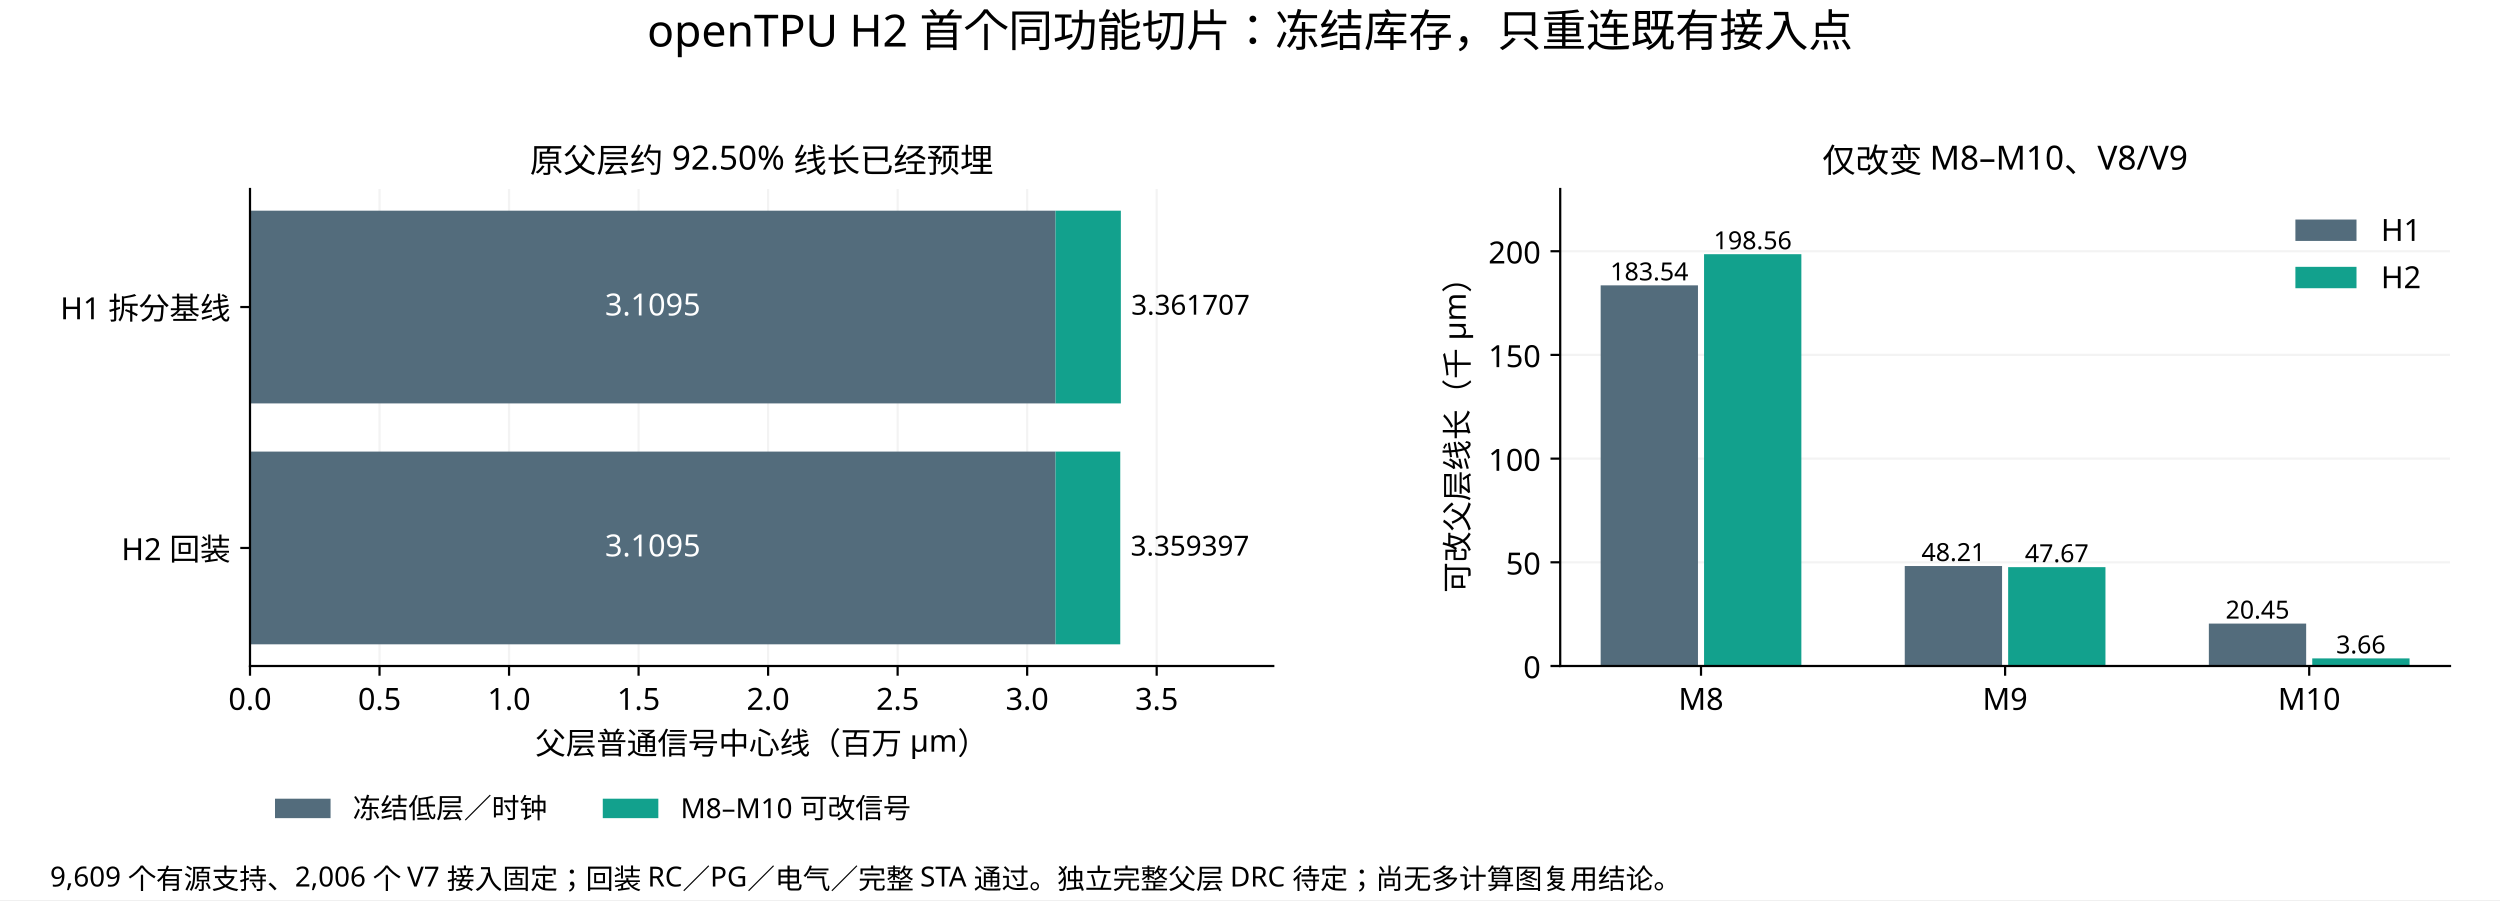
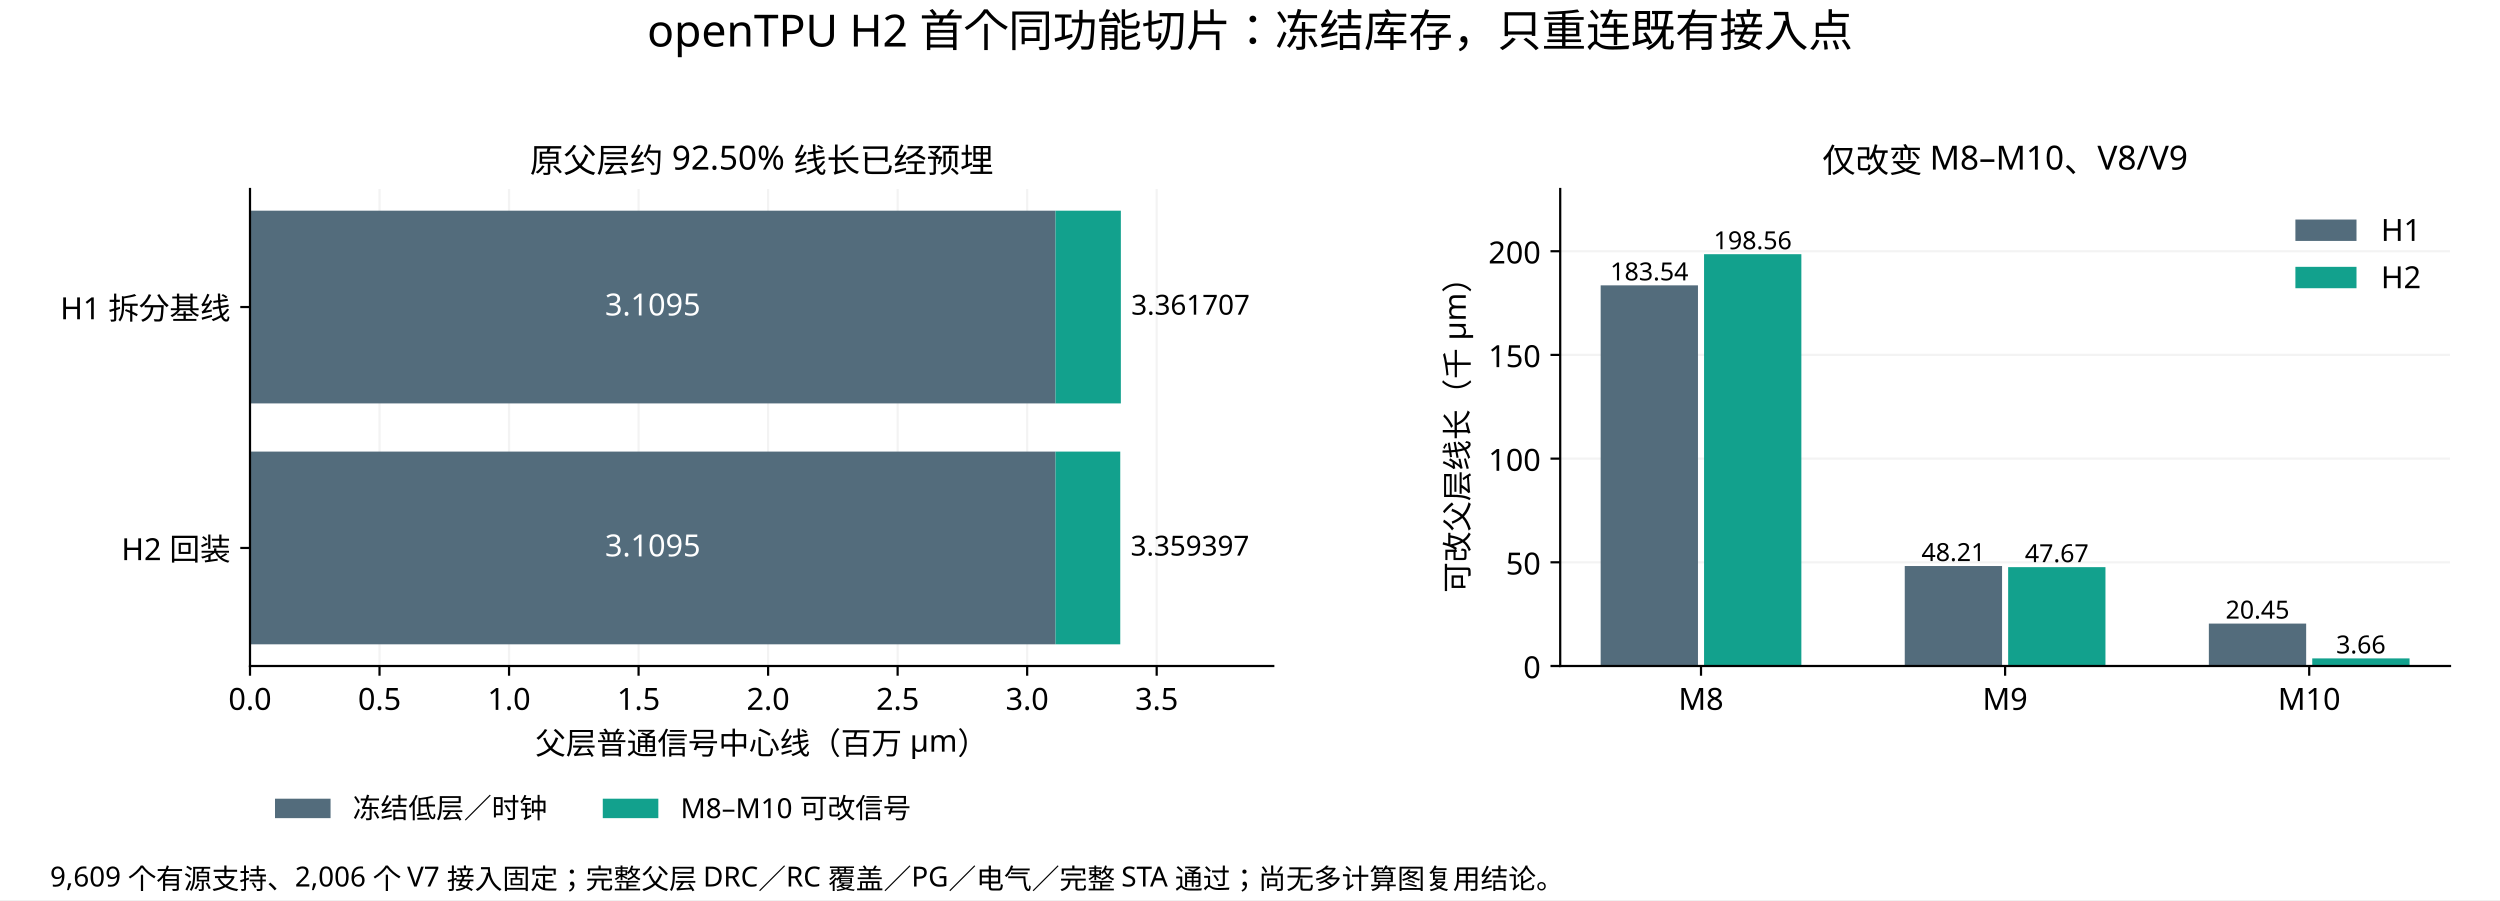
<svg xmlns="http://www.w3.org/2000/svg" xmlns:xlink="http://www.w3.org/1999/xlink" width="900pt" height="324pt" viewBox="0 0 900 324" version="1.1">
  <defs>
    <style type="text/css">*{stroke-linejoin: round; stroke-linecap: butt}</style>
  </defs>
  <g id="figure_1">
    <g id="patch_1">
      <path d="M 0 324 L 900 324 L 900 0 L 0 0 z " style="fill: #ffffff" />
    </g>
    <g id="axes_1">
      <g id="patch_2">
        <path d="M 90 239.76 L 458.372 239.76 L 458.372 68.04 L 90 68.04 z " style="fill: #ffffff" />
      </g>
      <g id="matplotlib.axis_1">
        <g id="xtick_1">
          <g id="line2d_1">
-             <path d="M 90 239.76 L 90 68.04 " clip-path="url(#p0a5f7a01bd)" style="fill: none; stroke: #b0b0b0; stroke-opacity: 0.15; stroke-width: 0.8; stroke-linecap: square" />
+             <path d="M 90 239.76 L 90 68.04 " clip-path="url(#p69a236f20e)" style="fill: none; stroke: #b0b0b0; stroke-opacity: 0.15; stroke-width: 0.8; stroke-linecap: square" />
          </g>
          <g id="line2d_2">
            <defs>
-               <path id="m5ea5503fc6" d="M 0 0 L 0 3.5 " style="stroke: #000000; stroke-width: 0.8" />
+               <path id="m7c377707e1" d="M 0 0 L 0 3.5 " style="stroke: #000000; stroke-width: 0.8" />
            </defs>
            <g>
-               <use xlink:href="#m5ea5503fc6" x="90" y="239.76" style="stroke: #000000; stroke-width: 0.8" />
+               <use xlink:href="#m7c377707e1" x="90" y="239.76" style="stroke: #000000; stroke-width: 0.8" />
            </g>
          </g>
          <g id="text_1">
            <text style="font: 11px 'Microsoft YaHei'; text-anchor: middle" x="90" y="255.553" transform="rotate(-0 90 255.5531)">0.0</text>
          </g>
        </g>
        <g id="xtick_2">
          <g id="line2d_3">
-             <path d="M 136.629 239.76 L 136.629 68.04 " clip-path="url(#p0a5f7a01bd)" style="fill: none; stroke: #b0b0b0; stroke-opacity: 0.15; stroke-width: 0.8; stroke-linecap: square" />
+             <path d="M 136.629 239.76 L 136.629 68.04 " clip-path="url(#p69a236f20e)" style="fill: none; stroke: #b0b0b0; stroke-opacity: 0.15; stroke-width: 0.8; stroke-linecap: square" />
          </g>
          <g id="line2d_4">
            <g>
-               <use xlink:href="#m5ea5503fc6" x="136.629" y="239.76" style="stroke: #000000; stroke-width: 0.8" />
+               <use xlink:href="#m7c377707e1" x="136.629" y="239.76" style="stroke: #000000; stroke-width: 0.8" />
            </g>
          </g>
          <g id="text_2">
            <text style="font: 11px 'Microsoft YaHei'; text-anchor: middle" x="136.629" y="255.553" transform="rotate(-0 136.6294 255.5531)">0.5</text>
          </g>
        </g>
        <g id="xtick_3">
          <g id="line2d_5">
-             <path d="M 183.259 239.76 L 183.259 68.04 " clip-path="url(#p0a5f7a01bd)" style="fill: none; stroke: #b0b0b0; stroke-opacity: 0.15; stroke-width: 0.8; stroke-linecap: square" />
+             <path d="M 183.259 239.76 L 183.259 68.04 " clip-path="url(#p69a236f20e)" style="fill: none; stroke: #b0b0b0; stroke-opacity: 0.15; stroke-width: 0.8; stroke-linecap: square" />
          </g>
          <g id="line2d_6">
            <g>
-               <use xlink:href="#m5ea5503fc6" x="183.259" y="239.76" style="stroke: #000000; stroke-width: 0.8" />
+               <use xlink:href="#m7c377707e1" x="183.259" y="239.76" style="stroke: #000000; stroke-width: 0.8" />
            </g>
          </g>
          <g id="text_3">
            <text style="font: 11px 'Microsoft YaHei'; text-anchor: middle" x="183.259" y="255.553" transform="rotate(-0 183.2588 255.5531)">1.0</text>
          </g>
        </g>
        <g id="xtick_4">
          <g id="line2d_7">
-             <path d="M 229.888 239.76 L 229.888 68.04 " clip-path="url(#p0a5f7a01bd)" style="fill: none; stroke: #b0b0b0; stroke-opacity: 0.15; stroke-width: 0.8; stroke-linecap: square" />
+             <path d="M 229.888 239.76 L 229.888 68.04 " clip-path="url(#p69a236f20e)" style="fill: none; stroke: #b0b0b0; stroke-opacity: 0.15; stroke-width: 0.8; stroke-linecap: square" />
          </g>
          <g id="line2d_8">
            <g>
-               <use xlink:href="#m5ea5503fc6" x="229.888" y="239.76" style="stroke: #000000; stroke-width: 0.8" />
+               <use xlink:href="#m7c377707e1" x="229.888" y="239.76" style="stroke: #000000; stroke-width: 0.8" />
            </g>
          </g>
          <g id="text_4">
            <text style="font: 11px 'Microsoft YaHei'; text-anchor: middle" x="229.888" y="255.553" transform="rotate(-0 229.8881 255.5531)">1.5</text>
          </g>
        </g>
        <g id="xtick_5">
          <g id="line2d_9">
-             <path d="M 276.518 239.76 L 276.518 68.04 " clip-path="url(#p0a5f7a01bd)" style="fill: none; stroke: #b0b0b0; stroke-opacity: 0.15; stroke-width: 0.8; stroke-linecap: square" />
+             <path d="M 276.518 239.76 L 276.518 68.04 " clip-path="url(#p69a236f20e)" style="fill: none; stroke: #b0b0b0; stroke-opacity: 0.15; stroke-width: 0.8; stroke-linecap: square" />
          </g>
          <g id="line2d_10">
            <g>
-               <use xlink:href="#m5ea5503fc6" x="276.518" y="239.76" style="stroke: #000000; stroke-width: 0.8" />
+               <use xlink:href="#m7c377707e1" x="276.518" y="239.76" style="stroke: #000000; stroke-width: 0.8" />
            </g>
          </g>
          <g id="text_5">
            <text style="font: 11px 'Microsoft YaHei'; text-anchor: middle" x="276.518" y="255.553" transform="rotate(-0 276.5175 255.5531)">2.0</text>
          </g>
        </g>
        <g id="xtick_6">
          <g id="line2d_11">
-             <path d="M 323.147 239.76 L 323.147 68.04 " clip-path="url(#p0a5f7a01bd)" style="fill: none; stroke: #b0b0b0; stroke-opacity: 0.15; stroke-width: 0.8; stroke-linecap: square" />
+             <path d="M 323.147 239.76 L 323.147 68.04 " clip-path="url(#p69a236f20e)" style="fill: none; stroke: #b0b0b0; stroke-opacity: 0.15; stroke-width: 0.8; stroke-linecap: square" />
          </g>
          <g id="line2d_12">
            <g>
-               <use xlink:href="#m5ea5503fc6" x="323.147" y="239.76" style="stroke: #000000; stroke-width: 0.8" />
+               <use xlink:href="#m7c377707e1" x="323.147" y="239.76" style="stroke: #000000; stroke-width: 0.8" />
            </g>
          </g>
          <g id="text_6">
            <text style="font: 11px 'Microsoft YaHei'; text-anchor: middle" x="323.147" y="255.553" transform="rotate(-0 323.1469 255.5531)">2.5</text>
          </g>
        </g>
        <g id="xtick_7">
          <g id="line2d_13">
-             <path d="M 369.776 239.76 L 369.776 68.04 " clip-path="url(#p0a5f7a01bd)" style="fill: none; stroke: #b0b0b0; stroke-opacity: 0.15; stroke-width: 0.8; stroke-linecap: square" />
+             <path d="M 369.776 239.76 L 369.776 68.04 " clip-path="url(#p69a236f20e)" style="fill: none; stroke: #b0b0b0; stroke-opacity: 0.15; stroke-width: 0.8; stroke-linecap: square" />
          </g>
          <g id="line2d_14">
            <g>
-               <use xlink:href="#m5ea5503fc6" x="369.776" y="239.76" style="stroke: #000000; stroke-width: 0.8" />
+               <use xlink:href="#m7c377707e1" x="369.776" y="239.76" style="stroke: #000000; stroke-width: 0.8" />
            </g>
          </g>
          <g id="text_7">
            <text style="font: 11px 'Microsoft YaHei'; text-anchor: middle" x="369.776" y="255.553" transform="rotate(-0 369.7763 255.5531)">3.0</text>
          </g>
        </g>
        <g id="xtick_8">
          <g id="line2d_15">
-             <path d="M 416.406 239.76 L 416.406 68.04 " clip-path="url(#p0a5f7a01bd)" style="fill: none; stroke: #b0b0b0; stroke-opacity: 0.15; stroke-width: 0.8; stroke-linecap: square" />
+             <path d="M 416.406 239.76 L 416.406 68.04 " clip-path="url(#p69a236f20e)" style="fill: none; stroke: #b0b0b0; stroke-opacity: 0.15; stroke-width: 0.8; stroke-linecap: square" />
          </g>
          <g id="line2d_16">
            <g>
-               <use xlink:href="#m5ea5503fc6" x="416.406" y="239.76" style="stroke: #000000; stroke-width: 0.8" />
+               <use xlink:href="#m7c377707e1" x="416.406" y="239.76" style="stroke: #000000; stroke-width: 0.8" />
            </g>
          </g>
          <g id="text_8">
            <text style="font: 11px 'Microsoft YaHei'; text-anchor: middle" x="416.406" y="255.553" transform="rotate(-0 416.4057 255.5531)">3.5</text>
          </g>
        </g>
        <g id="text_9">
          <text style="font: 11px 'Microsoft YaHei'; text-anchor: middle" x="274.186" y="271.521" transform="rotate(-0 274.186 271.5208)">父层普通信号中心线（百万 µm）</text>
        </g>
      </g>
      <g id="matplotlib.axis_2">
        <g id="ytick_1">
          <g id="line2d_17">
            <defs>
-               <path id="m2835090de7" d="M 0 0 L -3.5 0 " style="stroke: #000000; stroke-width: 0.8" />
+               <path id="mae40162321" d="M 0 0 L -3.5 0 " style="stroke: #000000; stroke-width: 0.8" />
            </defs>
            <g>
-               <use xlink:href="#m2835090de7" x="90" y="110.536" style="stroke: #000000; stroke-width: 0.8" />
+               <use xlink:href="#mae40162321" x="90" y="110.536" style="stroke: #000000; stroke-width: 0.8" />
            </g>
          </g>
          <g id="text_10">
            <text style="font: 11px 'Microsoft YaHei'; text-anchor: end" x="83" y="114.933" transform="rotate(-0 83 114.9329)">H1 拆分基线</text>
          </g>
        </g>
        <g id="ytick_2">
          <g id="line2d_18">
            <g>
-               <use xlink:href="#m2835090de7" x="90" y="197.264" style="stroke: #000000; stroke-width: 0.8" />
+               <use xlink:href="#mae40162321" x="90" y="197.264" style="stroke: #000000; stroke-width: 0.8" />
            </g>
          </g>
          <g id="text_11">
            <text style="font: 11px 'Microsoft YaHei'; text-anchor: end" x="83" y="201.66" transform="rotate(-0 83 201.6602)">H2 回装</text>
          </g>
        </g>
      </g>
      <g id="patch_3">
-         <path d="M 90 75.845 L 379.988 75.845 L 379.988 145.227 L 90 145.227 z " clip-path="url(#p0a5f7a01bd)" style="fill: #536c7c" />
+         <path d="M 90 75.845 L 379.988 75.845 L 379.988 145.227 L 90 145.227 z " clip-path="url(#p69a236f20e)" style="fill: #536c7c" />
      </g>
      <g id="patch_4">
-         <path d="M 379.988 75.845 L 403.509 75.845 L 403.509 145.227 L 379.988 145.227 z " clip-path="url(#p0a5f7a01bd)" style="fill: #12a18d" />
+         <path d="M 379.988 75.845 L 403.509 75.845 L 403.509 145.227 L 379.988 145.227 z " clip-path="url(#p69a236f20e)" style="fill: #12a18d" />
      </g>
      <g id="patch_5">
-         <path d="M 90 162.573 L 379.988 162.573 L 379.988 231.955 L 90 231.955 z " clip-path="url(#p0a5f7a01bd)" style="fill: #536c7c" />
+         <path d="M 90 162.573 L 379.988 162.573 L 379.988 231.955 L 90 231.955 z " clip-path="url(#p69a236f20e)" style="fill: #536c7c" />
      </g>
      <g id="patch_6">
-         <path d="M 379.988 162.573 L 403.293 162.573 L 403.293 231.955 L 379.988 231.955 z " clip-path="url(#p0a5f7a01bd)" style="fill: #12a18d" />
+         <path d="M 379.988 162.573 L 403.293 162.573 L 403.293 231.955 L 379.988 231.955 z " clip-path="url(#p69a236f20e)" style="fill: #12a18d" />
      </g>
      <g id="patch_7">
        <path d="M 90 239.76 L 90 68.04 " style="fill: none; stroke: #000000; stroke-width: 0.8; stroke-linejoin: miter; stroke-linecap: square" />
      </g>
      <g id="patch_8">
        <path d="M 90 239.76 L 458.372 239.76 " style="fill: none; stroke: #000000; stroke-width: 0.8; stroke-linejoin: miter; stroke-linecap: square" />
      </g>
      <g id="text_12">
        <text style="fill: #ffffff; font: 11px 'Microsoft YaHei'; text-anchor: middle" x="234.994" y="113.566" transform="rotate(-0 234.9941 113.5657)">3.1095</text>
      </g>
      <g id="text_13">
        <text style="font: 10px 'Microsoft YaHei'; text-anchor: start" x="407.239" y="113.29" transform="rotate(-0 407.239 113.2903)">3.361707</text>
      </g>
      <g id="text_14">
        <text style="fill: #ffffff; font: 11px 'Microsoft YaHei'; text-anchor: middle" x="234.994" y="200.293" transform="rotate(-0 234.9941 200.2929)">3.1095</text>
      </g>
      <g id="text_15">
        <text style="font: 10px 'Microsoft YaHei'; text-anchor: start" x="407.024" y="200.018" transform="rotate(-0 407.0235 200.0175)">3.359397</text>
      </g>
      <g id="text_16">
        <text style="font: 12px 'Microsoft YaHei'; text-anchor: middle" x="274.186" y="62.04" transform="rotate(-0 274.186 62.04)">原父层约 92.50% 线长已经预埋</text>
      </g>
      <g id="legend_1">
        <g id="patch_9">
          <path d="M 99 294.532 L 119 294.532 L 119 287.532 L 99 287.532 z " style="fill: #536c7c" />
        </g>
        <g id="text_17">
          <text style="font: 10px 'Microsoft YaHei'; text-anchor: start" x="127" y="294.532" transform="rotate(-0 127 294.5322)">冻结低层／时钟</text>
        </g>
        <g id="patch_10">
          <path d="M 217 294.532 L 237 294.532 L 237 287.532 L 217 287.532 z " style="fill: #12a18d" />
        </g>
        <g id="text_18">
          <text style="font: 10px 'Microsoft YaHei'; text-anchor: start" x="245" y="294.532" transform="rotate(-0 245 294.5322)">M8–M10 可改信号</text>
        </g>
      </g>
    </g>
    <g id="axes_2">
      <g id="patch_11">
        <path d="M 561.676 239.76 L 882 239.76 L 882 68.04 L 561.676 68.04 z " style="fill: #ffffff" />
      </g>
      <g id="matplotlib.axis_3">
        <g id="xtick_9">
          <g id="line2d_19">
            <g>
-               <use xlink:href="#m5ea5503fc6" x="612.363" y="239.76" style="stroke: #000000; stroke-width: 0.8" />
+               <use xlink:href="#m7c377707e1" x="612.363" y="239.76" style="stroke: #000000; stroke-width: 0.8" />
            </g>
          </g>
          <g id="text_19">
            <text style="font: 11px 'Microsoft YaHei'; text-anchor: middle" x="612.363" y="255.553" transform="rotate(-0 612.3633 255.5531)">M8</text>
          </g>
        </g>
        <g id="xtick_10">
          <g id="line2d_20">
            <g>
-               <use xlink:href="#m5ea5503fc6" x="721.838" y="239.76" style="stroke: #000000; stroke-width: 0.8" />
+               <use xlink:href="#m7c377707e1" x="721.838" y="239.76" style="stroke: #000000; stroke-width: 0.8" />
            </g>
          </g>
          <g id="text_20">
            <text style="font: 11px 'Microsoft YaHei'; text-anchor: middle" x="721.838" y="255.553" transform="rotate(-0 721.8382 255.5531)">M9</text>
          </g>
        </g>
        <g id="xtick_11">
          <g id="line2d_21">
            <g>
-               <use xlink:href="#m5ea5503fc6" x="831.313" y="239.76" style="stroke: #000000; stroke-width: 0.8" />
+               <use xlink:href="#m7c377707e1" x="831.313" y="239.76" style="stroke: #000000; stroke-width: 0.8" />
            </g>
          </g>
          <g id="text_21">
            <text style="font: 11px 'Microsoft YaHei'; text-anchor: middle" x="831.313" y="255.553" transform="rotate(-0 831.3131 255.5531)">M10</text>
          </g>
        </g>
      </g>
      <g id="matplotlib.axis_4">
        <g id="ytick_3">
          <g id="line2d_22">
-             <path d="M 561.676 239.76 L 882 239.76 " clip-path="url(#p92016e5aaa)" style="fill: none; stroke: #b0b0b0; stroke-opacity: 0.15; stroke-width: 0.8; stroke-linecap: square" />
+             <path d="M 561.676 239.76 L 882 239.76 " clip-path="url(#p870a038e79)" style="fill: none; stroke: #b0b0b0; stroke-opacity: 0.15; stroke-width: 0.8; stroke-linecap: square" />
          </g>
          <g id="line2d_23">
            <g>
-               <use xlink:href="#m2835090de7" x="561.676" y="239.76" style="stroke: #000000; stroke-width: 0.8" />
+               <use xlink:href="#mae40162321" x="561.676" y="239.76" style="stroke: #000000; stroke-width: 0.8" />
            </g>
          </g>
          <g id="text_22">
            <text style="font: 11px 'Microsoft YaHei'; text-anchor: end" x="554.676" y="244.157" transform="rotate(-0 554.6764 244.1566)">0</text>
          </g>
        </g>
        <g id="ytick_4">
          <g id="line2d_24">
-             <path d="M 561.676 202.43 L 882 202.43 " clip-path="url(#p92016e5aaa)" style="fill: none; stroke: #b0b0b0; stroke-opacity: 0.15; stroke-width: 0.8; stroke-linecap: square" />
+             <path d="M 561.676 202.43 L 882 202.43 " clip-path="url(#p870a038e79)" style="fill: none; stroke: #b0b0b0; stroke-opacity: 0.15; stroke-width: 0.8; stroke-linecap: square" />
          </g>
          <g id="line2d_25">
            <g>
-               <use xlink:href="#m2835090de7" x="561.676" y="202.43" style="stroke: #000000; stroke-width: 0.8" />
+               <use xlink:href="#mae40162321" x="561.676" y="202.43" style="stroke: #000000; stroke-width: 0.8" />
            </g>
          </g>
          <g id="text_23">
            <text style="font: 11px 'Microsoft YaHei'; text-anchor: end" x="554.676" y="206.826" transform="rotate(-0 554.6764 206.8261)">50</text>
          </g>
        </g>
        <g id="ytick_5">
          <g id="line2d_26">
-             <path d="M 561.676 165.099 L 882 165.099 " clip-path="url(#p92016e5aaa)" style="fill: none; stroke: #b0b0b0; stroke-opacity: 0.15; stroke-width: 0.8; stroke-linecap: square" />
+             <path d="M 561.676 165.099 L 882 165.099 " clip-path="url(#p870a038e79)" style="fill: none; stroke: #b0b0b0; stroke-opacity: 0.15; stroke-width: 0.8; stroke-linecap: square" />
          </g>
          <g id="line2d_27">
            <g>
-               <use xlink:href="#m2835090de7" x="561.676" y="165.099" style="stroke: #000000; stroke-width: 0.8" />
+               <use xlink:href="#mae40162321" x="561.676" y="165.099" style="stroke: #000000; stroke-width: 0.8" />
            </g>
          </g>
          <g id="text_24">
            <text style="font: 11px 'Microsoft YaHei'; text-anchor: end" x="554.676" y="169.496" transform="rotate(-0 554.6764 169.4957)">100</text>
          </g>
        </g>
        <g id="ytick_6">
          <g id="line2d_28">
-             <path d="M 561.676 127.769 L 882 127.769 " clip-path="url(#p92016e5aaa)" style="fill: none; stroke: #b0b0b0; stroke-opacity: 0.15; stroke-width: 0.8; stroke-linecap: square" />
+             <path d="M 561.676 127.769 L 882 127.769 " clip-path="url(#p870a038e79)" style="fill: none; stroke: #b0b0b0; stroke-opacity: 0.15; stroke-width: 0.8; stroke-linecap: square" />
          </g>
          <g id="line2d_29">
            <g>
-               <use xlink:href="#m2835090de7" x="561.676" y="127.769" style="stroke: #000000; stroke-width: 0.8" />
+               <use xlink:href="#mae40162321" x="561.676" y="127.769" style="stroke: #000000; stroke-width: 0.8" />
            </g>
          </g>
          <g id="text_25">
            <text style="font: 11px 'Microsoft YaHei'; text-anchor: end" x="554.676" y="132.165" transform="rotate(-0 554.6764 132.1653)">150</text>
          </g>
        </g>
        <g id="ytick_7">
          <g id="line2d_30">
-             <path d="M 561.676 90.438 L 882 90.438 " clip-path="url(#p92016e5aaa)" style="fill: none; stroke: #b0b0b0; stroke-opacity: 0.15; stroke-width: 0.8; stroke-linecap: square" />
+             <path d="M 561.676 90.438 L 882 90.438 " clip-path="url(#p870a038e79)" style="fill: none; stroke: #b0b0b0; stroke-opacity: 0.15; stroke-width: 0.8; stroke-linecap: square" />
          </g>
          <g id="line2d_31">
            <g>
-               <use xlink:href="#m2835090de7" x="561.676" y="90.438" style="stroke: #000000; stroke-width: 0.8" />
+               <use xlink:href="#mae40162321" x="561.676" y="90.438" style="stroke: #000000; stroke-width: 0.8" />
            </g>
          </g>
          <g id="text_26">
            <text style="font: 11px 'Microsoft YaHei'; text-anchor: end" x="554.676" y="94.835" transform="rotate(-0 554.6764 94.83482)">200</text>
          </g>
        </g>
        <g id="text_27">
          <text style="font: 11px 'Microsoft YaHei'; text-anchor: middle" x="528.591" y="153.9" transform="rotate(-90 528.5905 153.9)">可改父层线长（千 µm）</text>
        </g>
      </g>
      <g id="patch_12">
-         <path d="M 576.237 239.76 L 611.269 239.76 L 611.269 102.726 L 576.237 102.726 z " clip-path="url(#p92016e5aaa)" style="fill: #536c7c" />
+         <path d="M 576.237 239.76 L 611.269 239.76 L 611.269 102.726 L 576.237 102.726 z " clip-path="url(#p870a038e79)" style="fill: #536c7c" />
      </g>
      <g id="patch_13">
-         <path d="M 685.712 239.76 L 720.743 239.76 L 720.743 203.767 L 685.712 203.767 z " clip-path="url(#p92016e5aaa)" style="fill: #536c7c" />
+         <path d="M 685.712 239.76 L 720.743 239.76 L 720.743 203.767 L 685.712 203.767 z " clip-path="url(#p870a038e79)" style="fill: #536c7c" />
      </g>
      <g id="patch_14">
-         <path d="M 795.186 239.76 L 830.218 239.76 L 830.218 224.489 L 795.186 224.489 z " clip-path="url(#p92016e5aaa)" style="fill: #536c7c" />
+         <path d="M 795.186 239.76 L 830.218 239.76 L 830.218 224.489 L 795.186 224.489 z " clip-path="url(#p870a038e79)" style="fill: #536c7c" />
      </g>
      <g id="patch_15">
-         <path d="M 613.458 239.76 L 648.49 239.76 L 648.49 91.51 L 613.458 91.51 z " clip-path="url(#p92016e5aaa)" style="fill: #12a18d" />
+         <path d="M 613.458 239.76 L 648.49 239.76 L 648.49 91.51 L 613.458 91.51 z " clip-path="url(#p870a038e79)" style="fill: #12a18d" />
      </g>
      <g id="patch_16">
-         <path d="M 722.933 239.76 L 757.965 239.76 L 757.965 204.172 L 722.933 204.172 z " clip-path="url(#p92016e5aaa)" style="fill: #12a18d" />
+         <path d="M 722.933 239.76 L 757.965 239.76 L 757.965 204.172 L 722.933 204.172 z " clip-path="url(#p870a038e79)" style="fill: #12a18d" />
      </g>
      <g id="patch_17">
-         <path d="M 832.408 239.76 L 867.44 239.76 L 867.44 237.024 L 832.408 237.024 z " clip-path="url(#p92016e5aaa)" style="fill: #12a18d" />
+         <path d="M 832.408 239.76 L 867.44 239.76 L 867.44 237.024 L 832.408 237.024 z " clip-path="url(#p870a038e79)" style="fill: #12a18d" />
      </g>
      <g id="patch_18">
        <path d="M 561.676 239.76 L 561.676 68.04 " style="fill: none; stroke: #000000; stroke-width: 0.8; stroke-linejoin: miter; stroke-linecap: square" />
      </g>
      <g id="patch_19">
        <path d="M 561.676 239.76 L 882 239.76 " style="fill: none; stroke: #000000; stroke-width: 0.8; stroke-linejoin: miter; stroke-linecap: square" />
      </g>
      <g id="text_28">
        <text style="font: 9px 'Microsoft YaHei'; text-anchor: middle" x="593.753" y="100.934" transform="rotate(-0 593.7526 100.9344)">183.54</text>
      </g>
      <g id="text_29">
        <text style="font: 9px 'Microsoft YaHei'; text-anchor: middle" x="703.227" y="201.975" transform="rotate(-0 703.2275 201.9747)">48.21</text>
      </g>
      <g id="text_30">
        <text style="font: 9px 'Microsoft YaHei'; text-anchor: middle" x="812.702" y="222.697" transform="rotate(-0 812.7024 222.6967)">20.45</text>
      </g>
      <g id="text_31">
        <text style="font: 9px 'Microsoft YaHei'; text-anchor: middle" x="630.974" y="89.718" transform="rotate(-0 630.9741 89.71807)">198.56</text>
      </g>
      <g id="text_32">
        <text style="font: 9px 'Microsoft YaHei'; text-anchor: middle" x="740.449" y="202.38" transform="rotate(-0 740.449 202.38)">47.67</text>
      </g>
      <g id="text_33">
        <text style="font: 9px 'Microsoft YaHei'; text-anchor: middle" x="849.924" y="235.233" transform="rotate(-0 849.9239 235.2326)">3.66</text>
      </g>
      <g id="text_34">
        <text style="font: 12px 'Microsoft YaHei'; text-anchor: middle" x="721.838" y="62.04" transform="rotate(-0 721.8382 62.04)">仅改变 M8–M10、V8/V9</text>
      </g>
      <g id="legend_2">
        <g id="patch_20">
          <path d="M 826.342 86.733 L 848.342 86.733 L 848.342 79.033 L 826.342 79.033 z " style="fill: #536c7c" />
        </g>
        <g id="text_35">
          <text style="font: 11px 'Microsoft YaHei'; text-anchor: start" x="857.142" y="86.733" transform="rotate(-0 857.1417 86.73313)">H1</text>
        </g>
        <g id="patch_21">
          <path d="M 826.342 103.761 L 848.342 103.761 L 848.342 96.061 L 826.342 96.061 z " style="fill: #12a18d" />
        </g>
        <g id="text_36">
          <text style="font: 11px 'Microsoft YaHei'; text-anchor: start" x="857.142" y="103.761" transform="rotate(-0 857.1417 103.7608)">H2</text>
        </g>
      </g>
    </g>
    <g id="text_37">
      <text style="font: 16px 'Microsoft YaHei'; text-anchor: middle" x="450" y="16.747" transform="rotate(-0 450 16.7475)">openTPU H2 首个同功能切片：冻结库存，只重连既有接入点</text>
    </g>
    <g id="text_38">
-       <text style="font: 10px 'Microsoft YaHei'; text-anchor: start" x="18" y="319.14" transform="rotate(-0 18 319.14)">9,609 个有源支持、2,006 个 V7 接入固定；回装 RC／PG／电气／完整 STA 通过。独立完整父层 DRC 待定；尚无多计算图复用结论。</text>
+       <text style="font: 10px 'Microsoft YaHei'; text-anchor: start" x="18" y="319.14" transform="rotate(-0 18 319.14)">9,609 个有源支持、2,006 个 V7 接入固定；完整父层 DRC／RC 覆盖／PG／电气／完整 STA 通过；尚无多计算图复用结论。</text>
    </g>
  </g>
  <defs>
-     <clipPath id="p0a5f7a01bd">
+     <clipPath id="p69a236f20e">
      <rect x="90" y="68.04" width="368.372" height="171.72" />
    </clipPath>
-     <clipPath id="p92016e5aaa">
+     <clipPath id="p870a038e79">
      <rect x="561.676" y="68.04" width="320.324" height="171.72" />
    </clipPath>
  </defs>
</svg>
